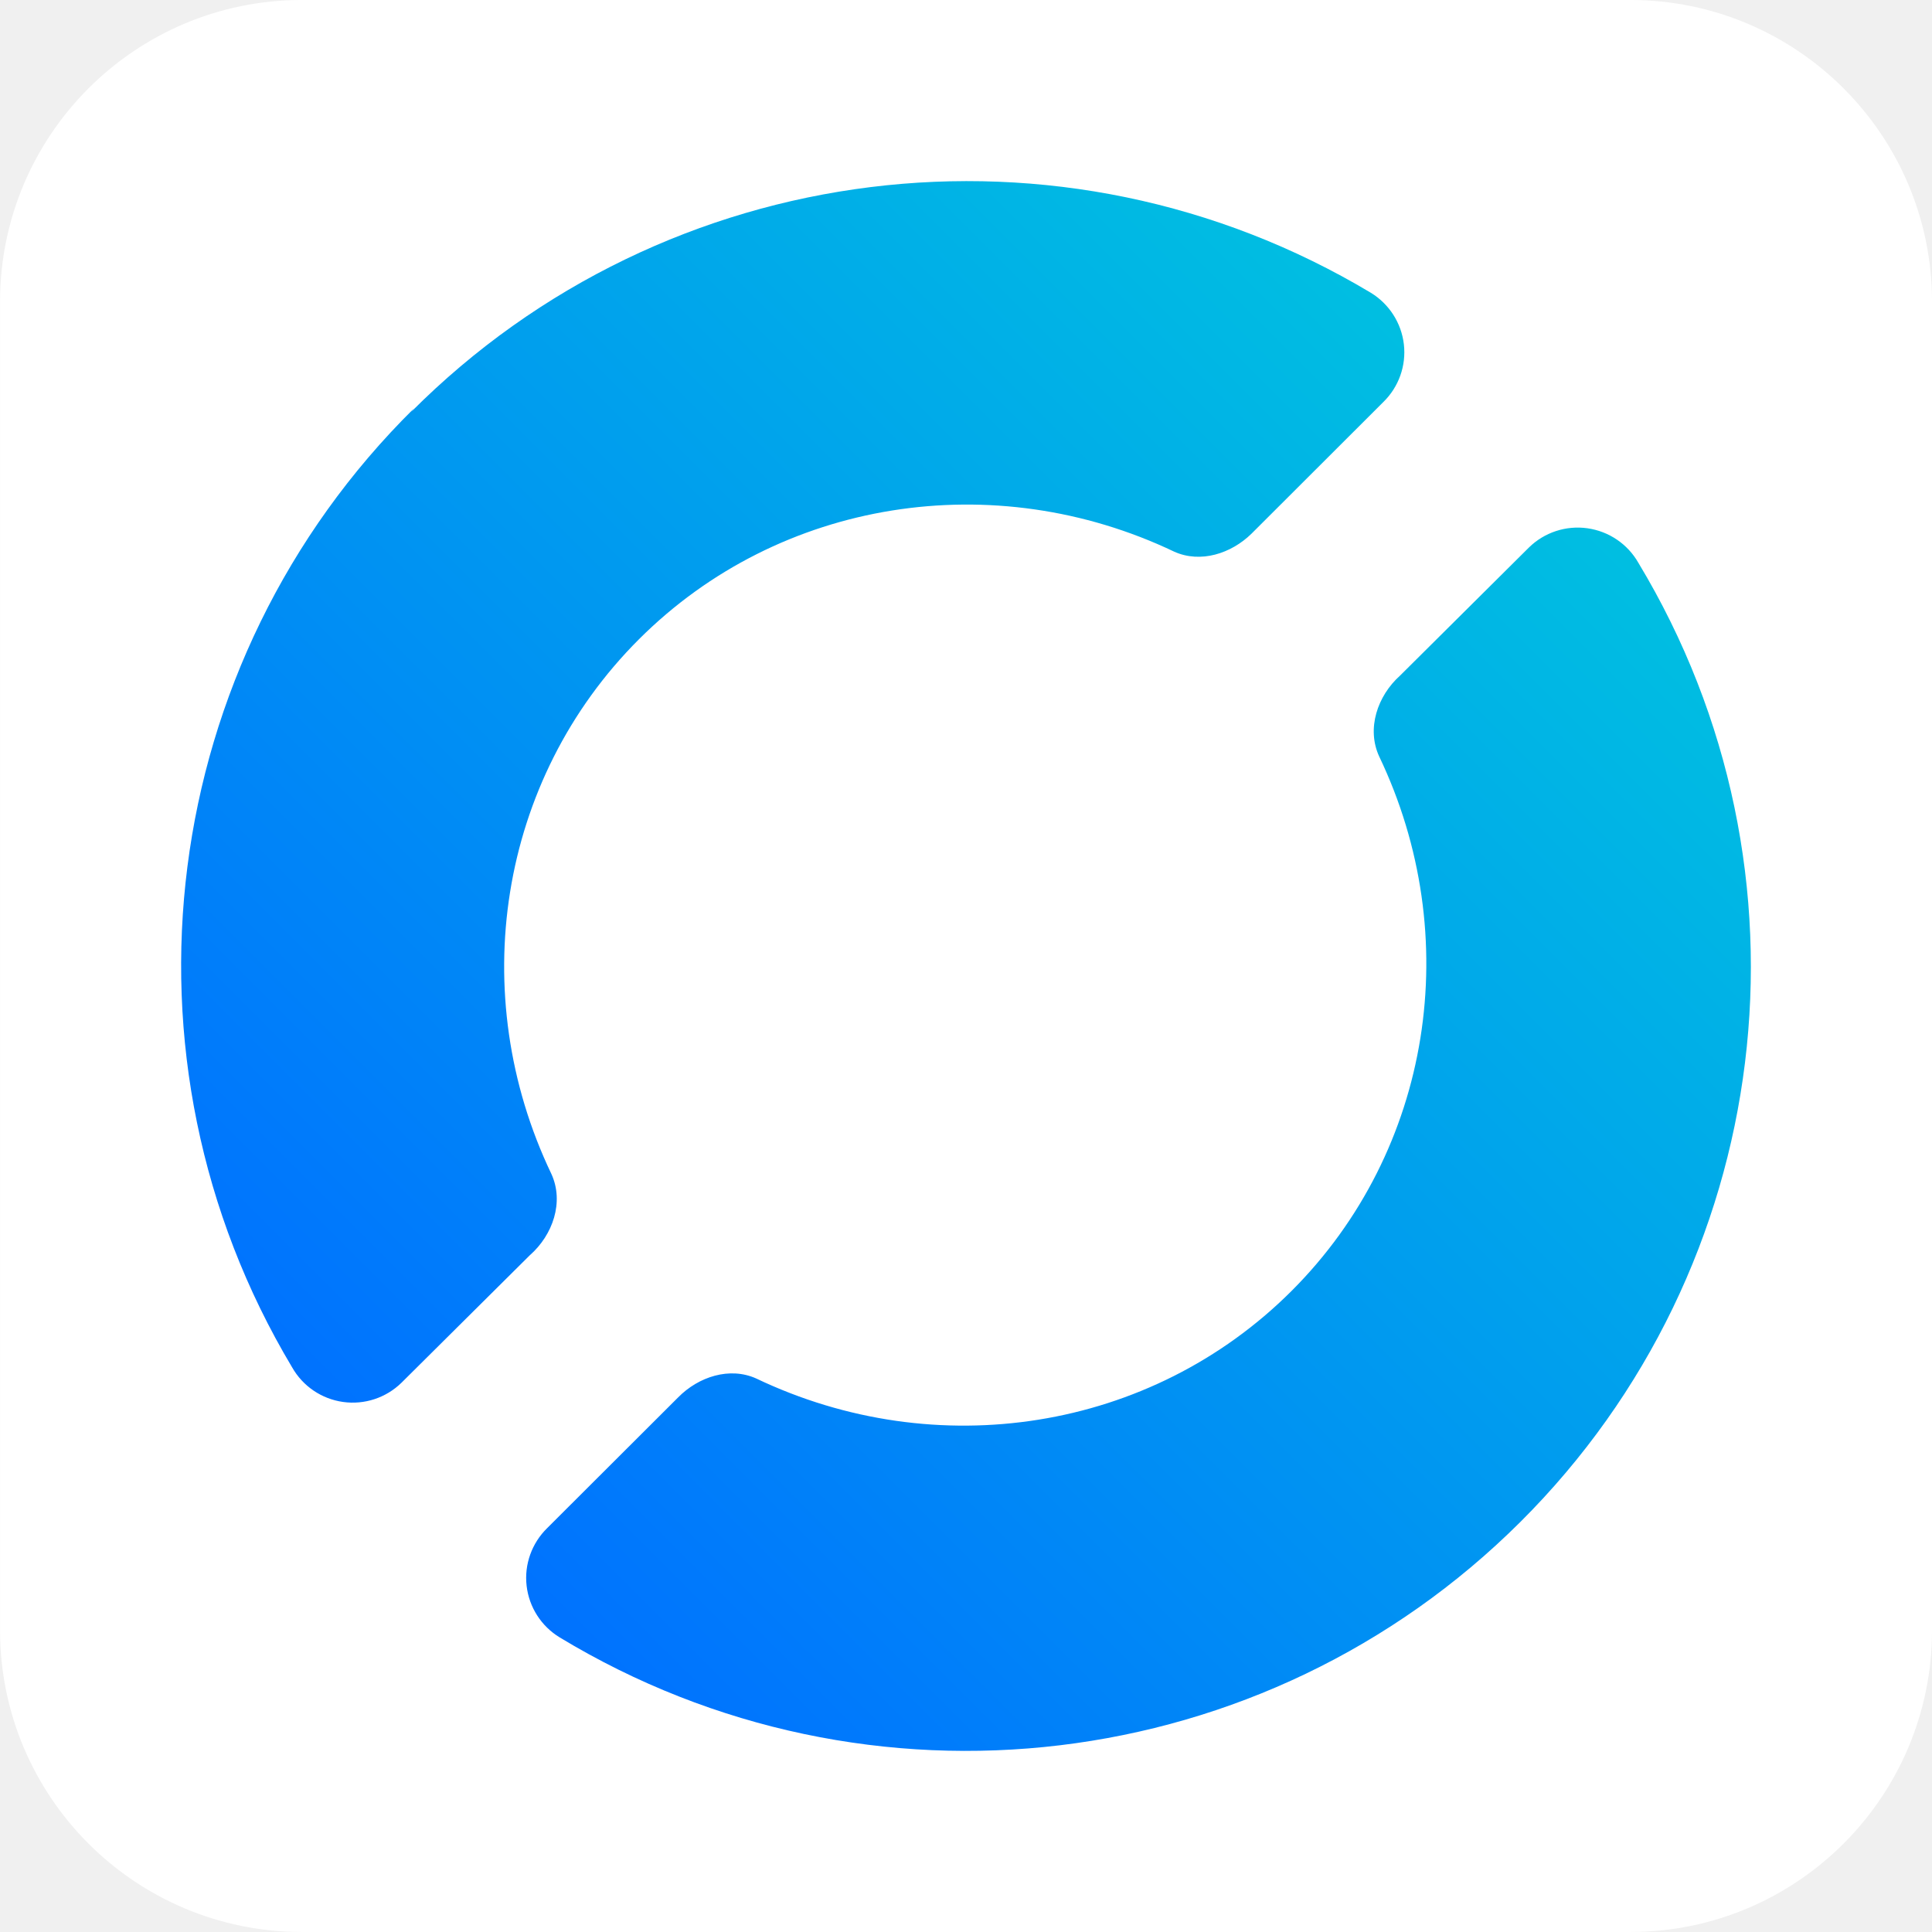
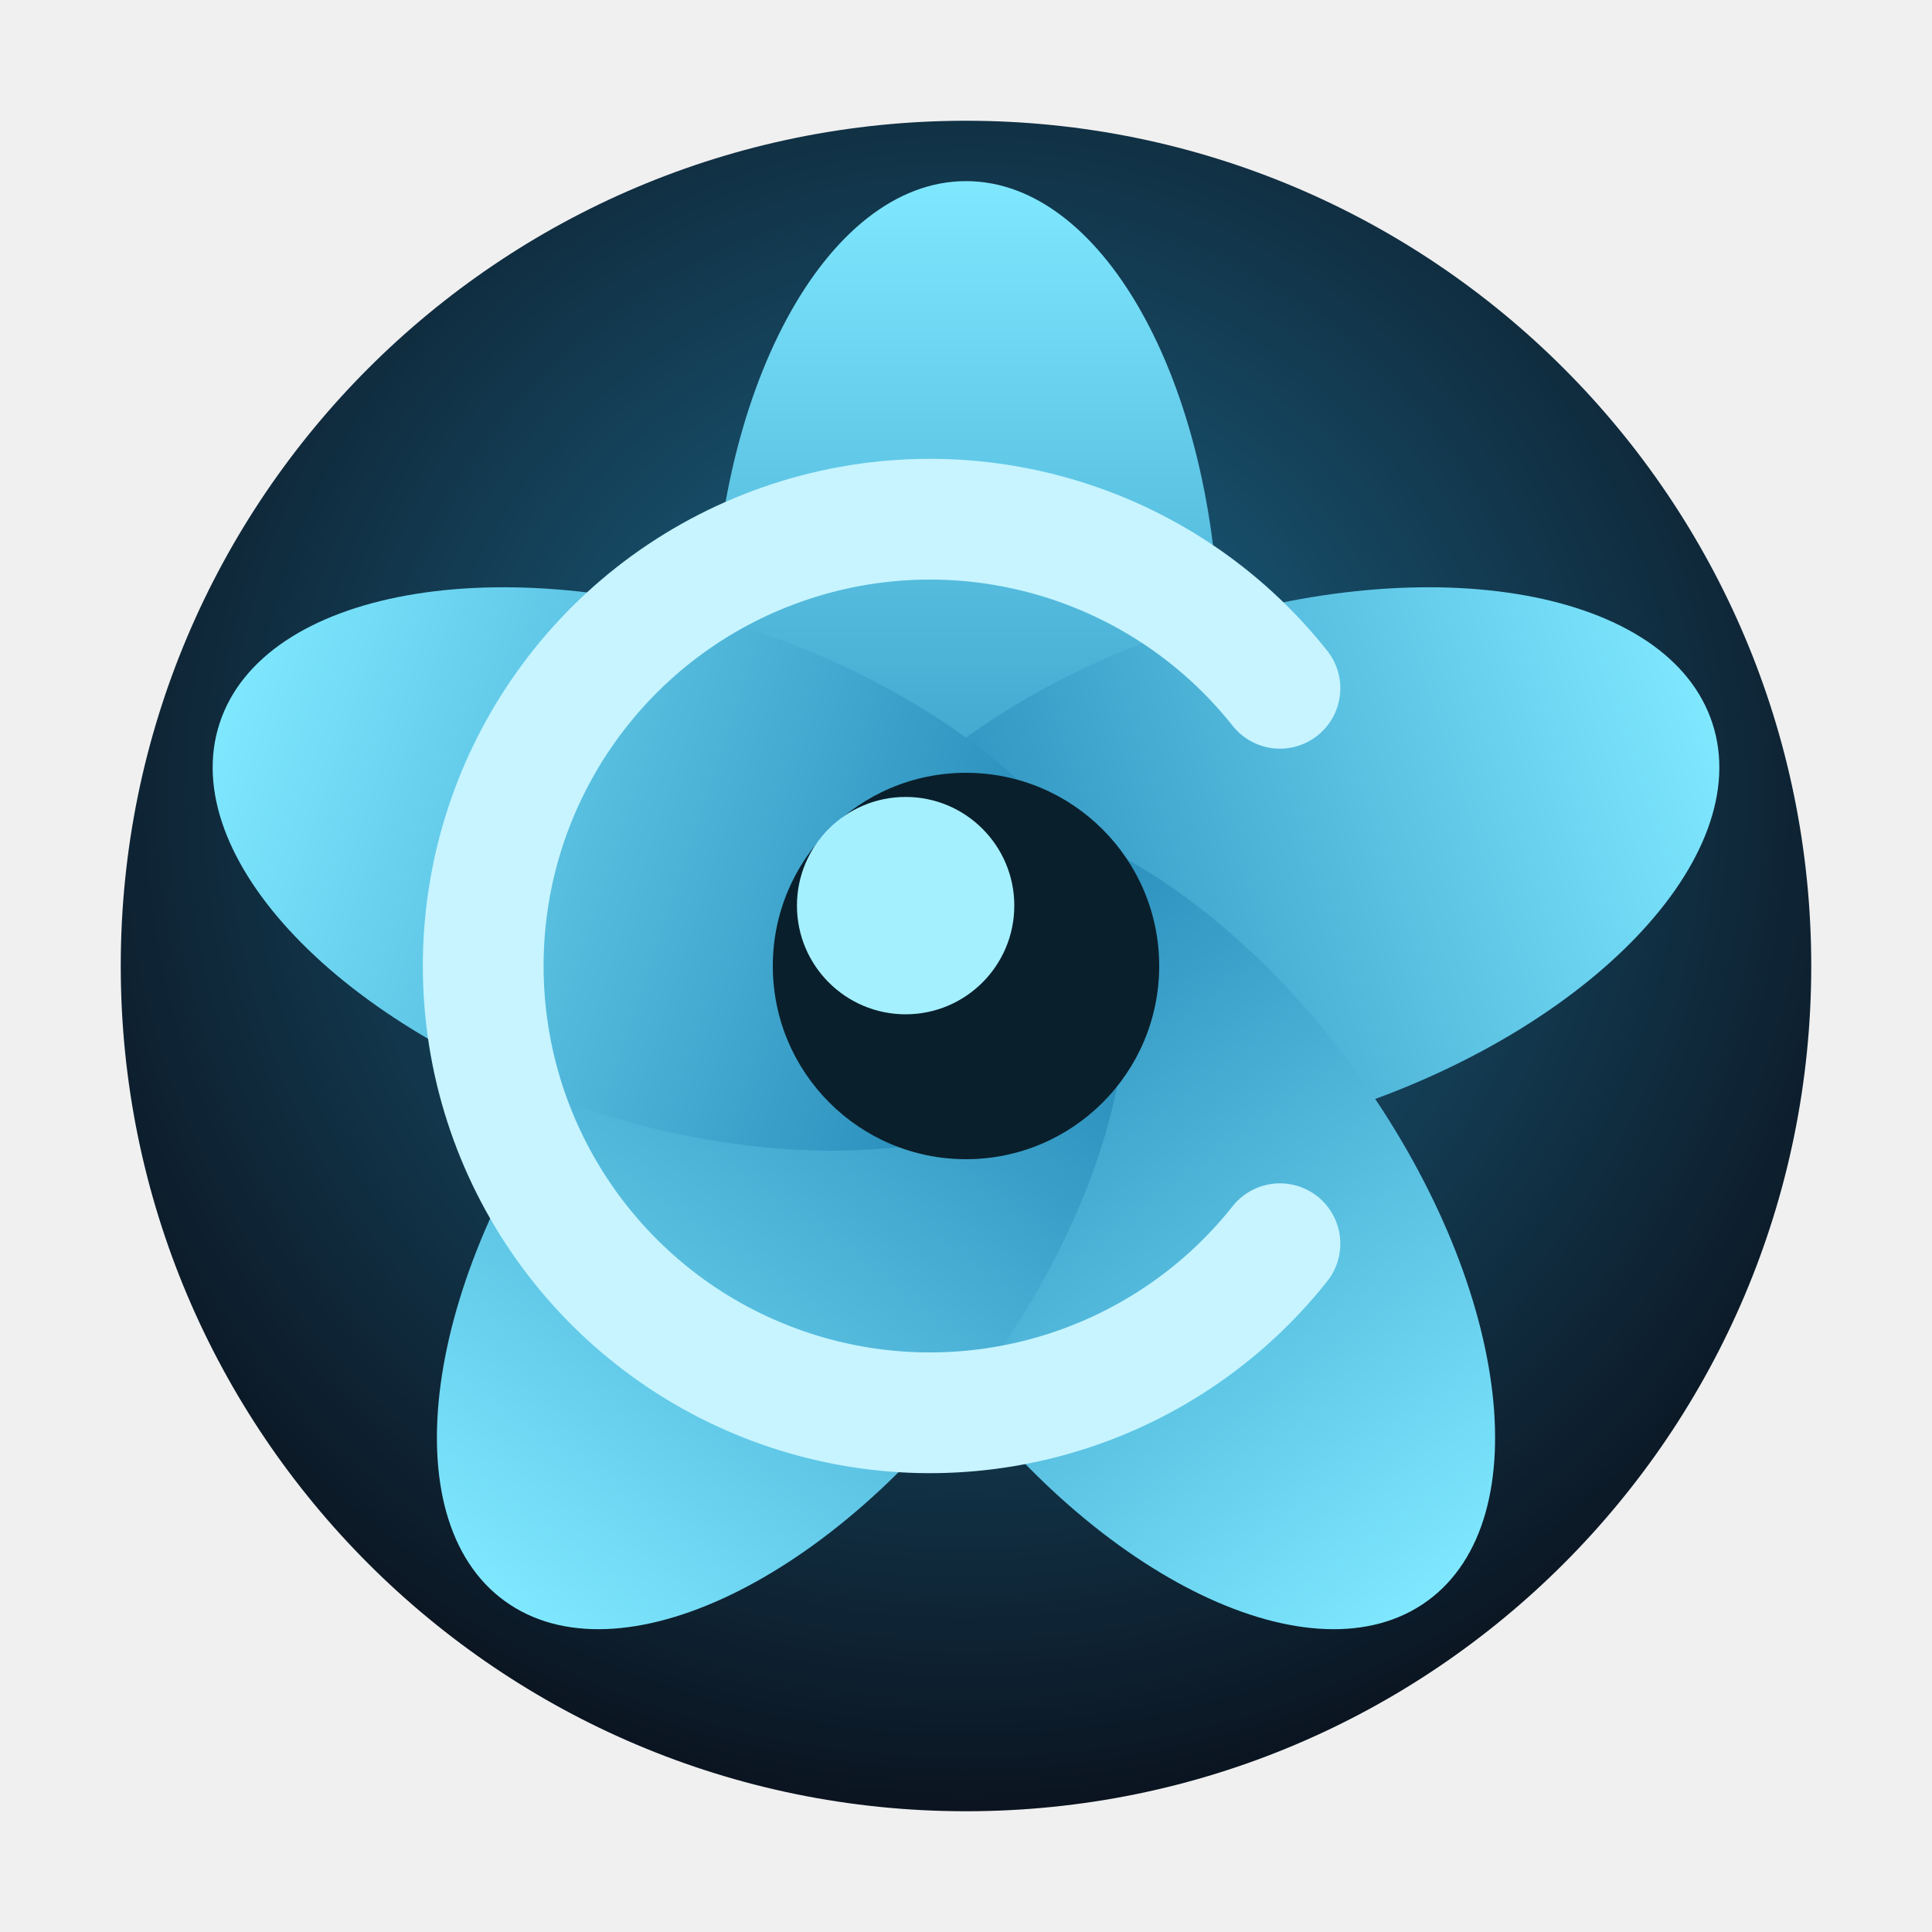
- <svg xmlns="http://www.w3.org/2000/svg" xmlns:xlink="http://www.w3.org/1999/xlink" style="isolation:isolate" viewBox="66.993 897.484 32 32" version="1.1" id="svg11" xml:space="preserve" width="32" height="32">
-   <defs id="defs15">
-     <linearGradient xlink:href="#a" id="linearGradient765" gradientUnits="userSpaceOnUse" gradientTransform="matrix(26.00048,0,0,25.99936,17.98453,891.7487)" x1="0.148" y1="0.851" x2="0.845" y2="0.154" />
+ <svg xmlns="http://www.w3.org/2000/svg" width="32" height="32" viewBox="0 0 32 32">
+   <defs>
+     <radialGradient id="bg" cx="50%" cy="40%" r="60%">
+       <stop offset="0%" stop-color="#1d6b8f" />
+       <stop offset="100%" stop-color="#0b1420" />
+     </radialGradient>
+     <linearGradient id="petal" x1="0" y1="0" x2="0" y2="1">
+       <stop offset="0%" stop-color="#7fe8ff" />
+       <stop offset="100%" stop-color="#1b7fb0" />
+     </linearGradient>
  </defs>
-   <linearGradient id="a" x1="0.148" x2="0.845" y1="0.851" y2="0.154" gradientTransform="matrix(26.301,0,0,26.331,90.67354,911.7572)" gradientUnits="userSpaceOnUse">
-     <stop offset="0" stop-color="#004ba6" id="stop4" style="stop-color:#0071ff;stop-opacity:1;" />
-     <stop offset="1" stop-color="#00bfe1" id="stop6" style="stop-color:#00bfe1;stop-opacity:1;" />
-   </linearGradient>
-   <g id="g763" transform="translate(52.0085,8.73577)">
-     <g id="g761">
-       <rect style="fill:#ffffff;fill-opacity:1;stroke:none;stroke-width:1;stroke-dasharray:none;stroke-opacity:1;paint-order:fill markers stroke" id="rect757" width="32" height="32" x="14.985" y="888.748" rx="5" ry="5" />
-       <path fill="url(#a)" d="m 40.309,897.816 -2.135,2.122 c -0.376,0.337 -0.557,0.879 -0.347,1.337 1.423,2.976 0.883,6.524 -1.451,8.856 -2.335,2.331 -5.887,2.871 -8.867,1.449 -0.439,-0.197 -0.954,-0.03 -1.292,0.313 l -2.17,2.166 c -0.255,0.25 -0.381,0.602 -0.34,0.956 0.041,0.354 0.243,0.669 0.548,0.854 5.113,3.095 11.679,2.306 15.911,-1.912 4.232,-4.216 5.039,-10.773 1.955,-15.887 -0.177,-0.311 -0.489,-0.522 -0.844,-0.572 -0.355,-0.05 -0.713,0.068 -0.968,0.318 z M 21.843,895.511 c -4.253,4.2 -5.086,10.758 -2.02,15.885 0.177,0.312 0.488,0.523 0.843,0.573 0.355,0.05 0.713,-0.068 0.969,-0.319 l 2.123,-2.109 c 0.385,-0.337 0.572,-0.885 0.359,-1.349 -1.423,-2.976 -0.884,-6.524 1.451,-8.856 2.334,-2.331 5.887,-2.871 8.866,-1.45 0.434,0.195 0.942,0.033 1.281,-0.3 l 2.182,-2.179 c 0.255,-0.249 0.381,-0.601 0.34,-0.956 -0.041,-0.353 -0.243,-0.668 -0.548,-0.854 -5.122,-3.068 -11.678,-2.255 -15.893,1.972 z" id="path759" style="fill:url(#linearGradient765);stroke-width:0.988" />
-     </g>
+   <circle cx="16" cy="16" r="14" fill="url(#bg)" />
+   <g fill="url(#petal)" transform="translate(16 16)">
+     <ellipse cx="0" cy="-5.2" rx="4.2" ry="7.8" />
+     <ellipse cx="0" cy="-5.2" rx="4.2" ry="7.8" transform="rotate(72)" />
+     <ellipse cx="0" cy="-5.2" rx="4.2" ry="7.8" transform="rotate(144)" />
+     <ellipse cx="0" cy="-5.2" rx="4.2" ry="7.8" transform="rotate(216)" />
+     <ellipse cx="0" cy="-5.2" rx="4.2" ry="7.8" transform="rotate(288)" />
  </g>
+   <circle cx="16" cy="16" r="3.2" fill="#0a1f2c" />
+   <circle cx="15" cy="15" r="1.8" fill="#a5f0ff" />
+   <path d="M21.2 11.4 A7.4 7.4 0 1 0 21.2 20.6" fill="none" stroke="#c7f4ff" stroke-width="2" stroke-linecap="round" />
</svg>
